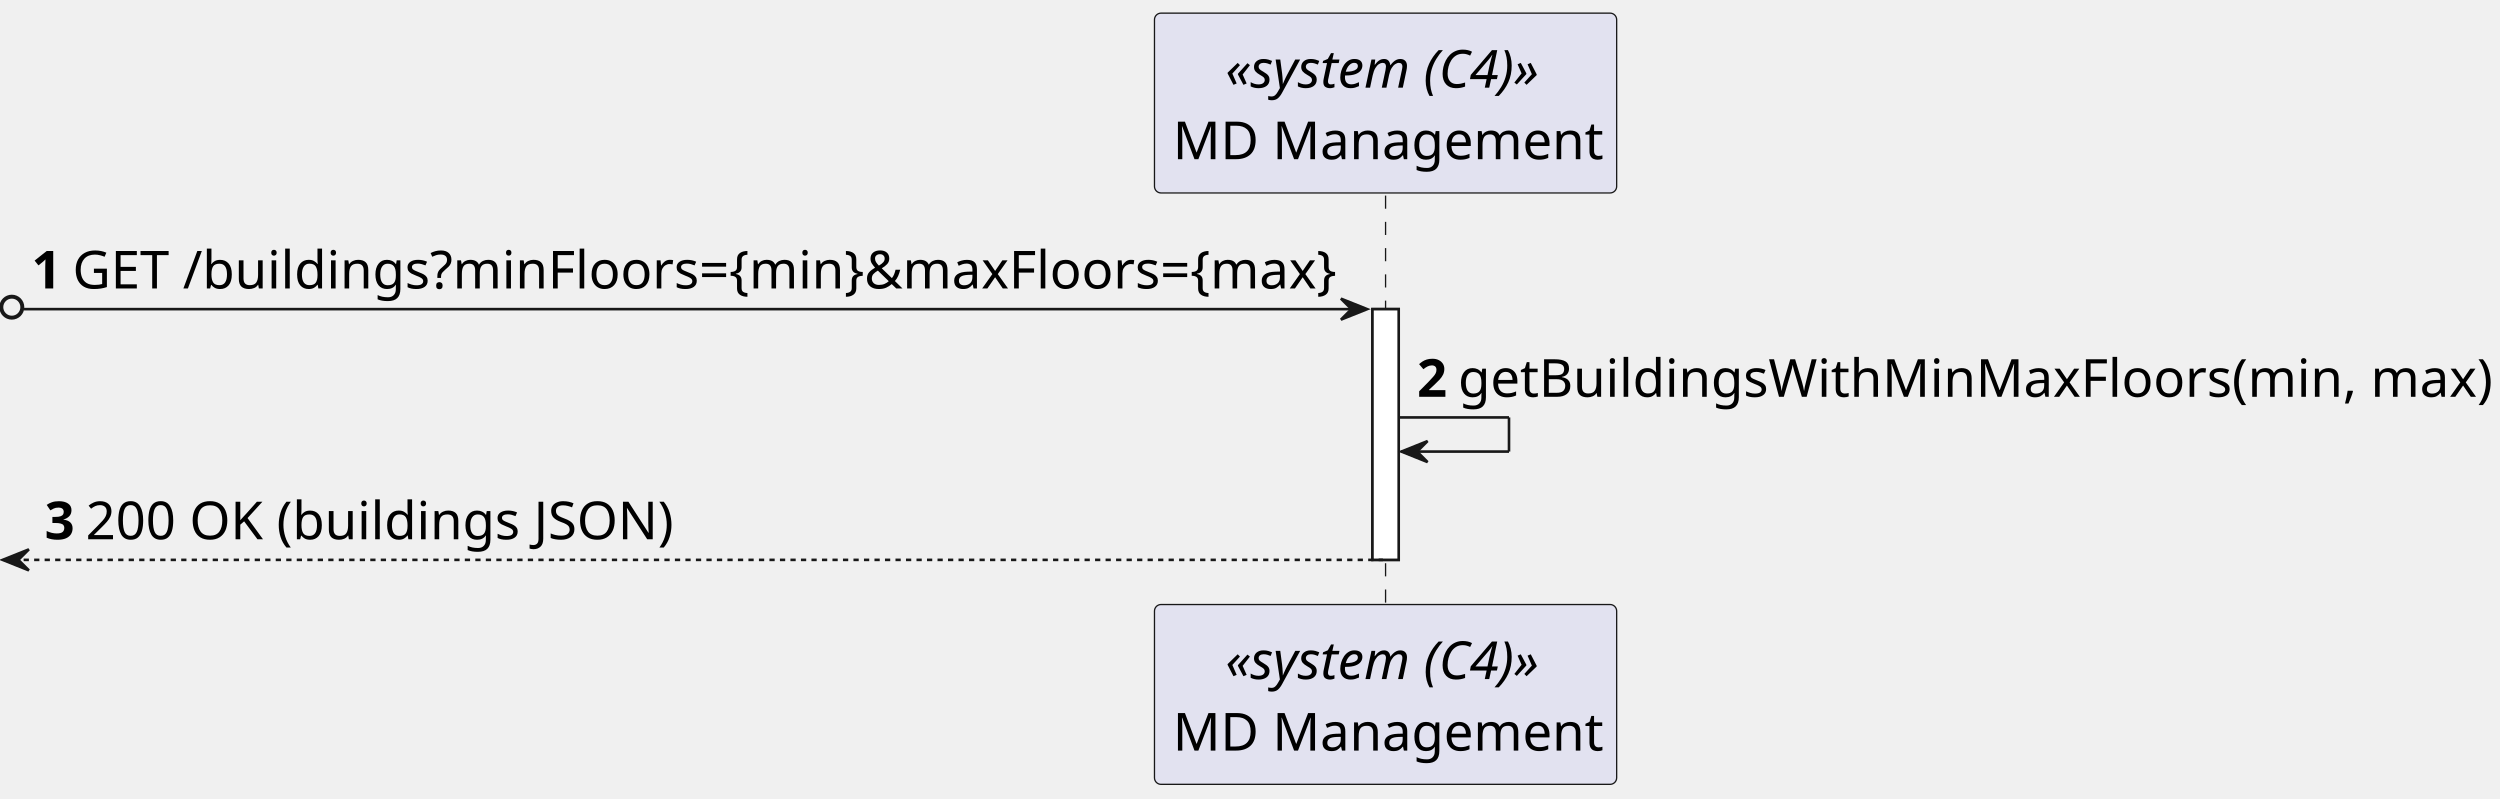
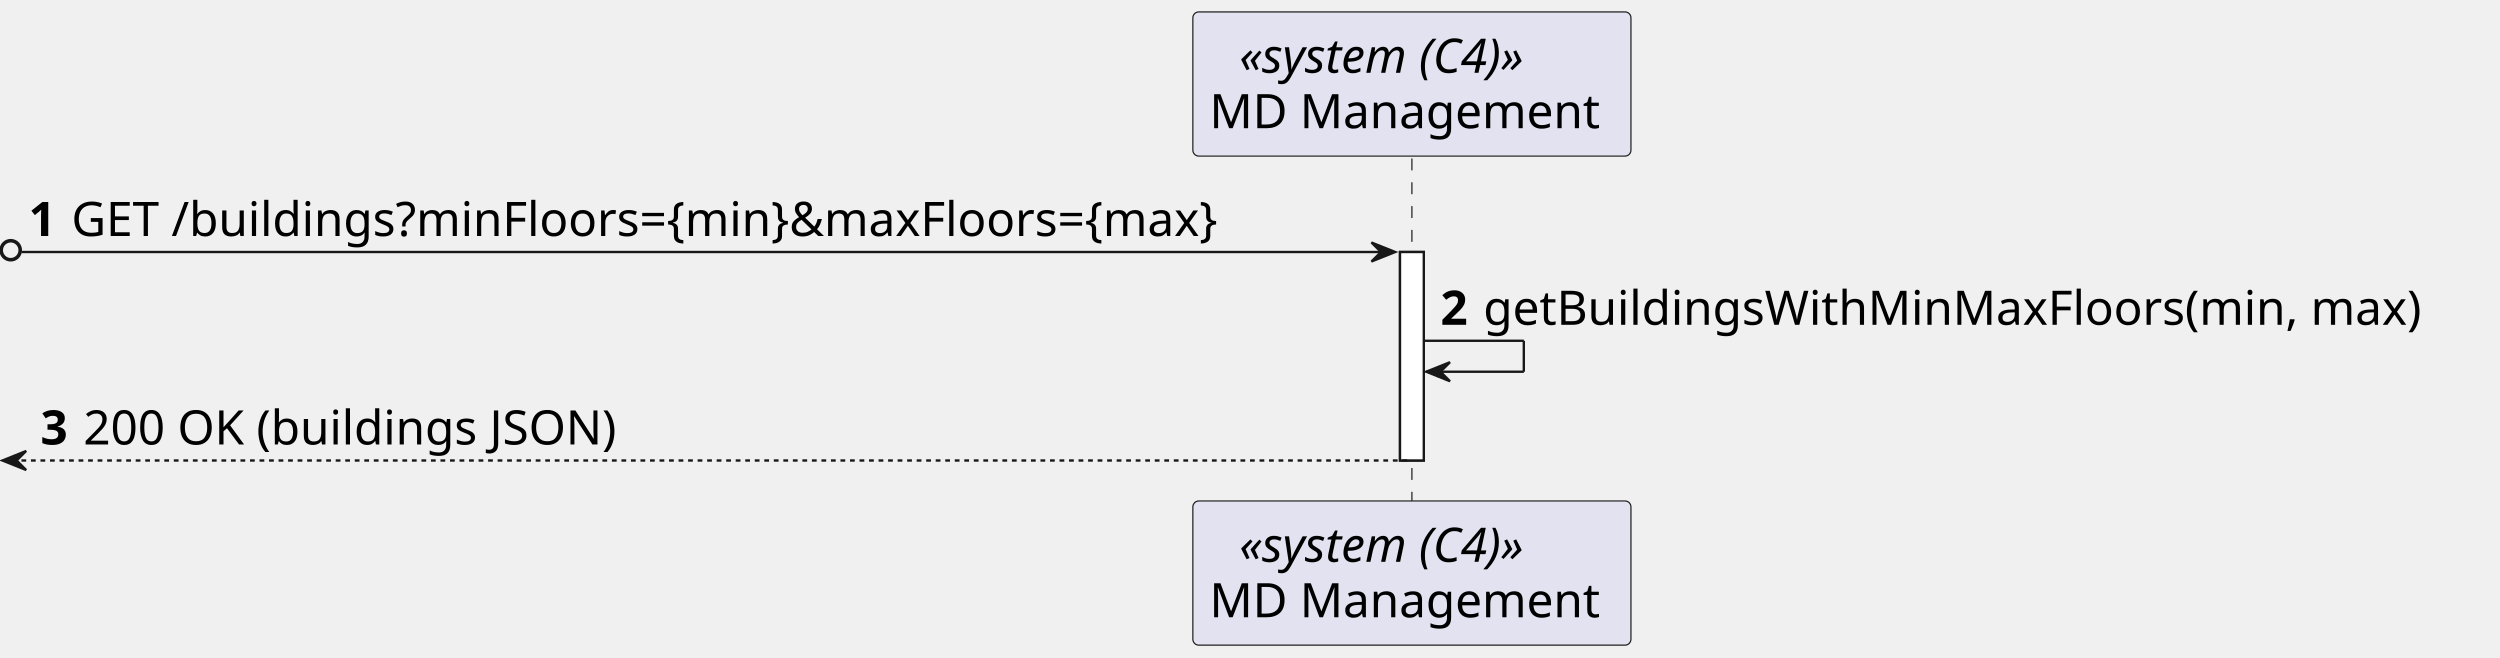
- <svg xmlns="http://www.w3.org/2000/svg" contentStyleType="text/css" height="304px" preserveAspectRatio="none" style="width:952px;height:304px;background:#FFFFFF;" version="1.1" viewBox="0 0 952 304" width="952px" zoomAndPan="magnify">
+ <svg xmlns="http://www.w3.org/2000/svg" contentStyleType="text/css" height="276px" preserveAspectRatio="none" style="width:1050px;height:276px;background:#FFFFFF;" version="1.1" viewBox="0 0 1050 276" width="1050px" zoomAndPan="magnify">
  <defs />
  <g>
-     <rect fill="#FFFFFF" height="95.48" style="stroke:#181818;stroke-width:1.0;" width="10" x="522.625" y="117.72" />
-     <line style="stroke:#181818;stroke-width:0.5;stroke-dasharray:5.0,5.0;" x1="527.625" x2="527.625" y1="74.48" y2="231.2" />
-     <rect fill="#E2E2F0" height="68.48" rx="2.5" ry="2.5" style="stroke:#181818;stroke-width:0.5;" width="176" x="439.625" y="5" />
-     <text fill="#000000" font-family="sans-serif" font-size="20" font-style="italic" lengthAdjust="spacing" textLength="122" x="466.625" y="33.38">«system (C4)»</text>
-     <text fill="#000000" font-family="sans-serif" font-size="20" lengthAdjust="spacing" textLength="162" x="446.625" y="60.62">MD Management</text>
-     <rect fill="#E2E2F0" height="68.48" rx="2.5" ry="2.5" style="stroke:#181818;stroke-width:0.5;" width="176" x="439.625" y="230.2" />
-     <text fill="#000000" font-family="sans-serif" font-size="20" font-style="italic" lengthAdjust="spacing" textLength="122" x="466.625" y="258.58">«system (C4)»</text>
-     <text fill="#000000" font-family="sans-serif" font-size="20" lengthAdjust="spacing" textLength="162" x="446.625" y="285.82">MD Management</text>
-     <rect fill="#FFFFFF" height="95.48" style="stroke:#181818;stroke-width:1.0;" width="10" x="522.625" y="117.72" />
-     <ellipse cx="4.5" cy="116.97" fill="none" rx="4" ry="4" style="stroke:#181818;stroke-width:1.5;" />
-     <polygon fill="#181818" points="510.625,113.72,520.625,117.72,510.625,121.72,514.625,117.72" style="stroke:#181818;stroke-width:1.0;" />
-     <line style="stroke:#181818;stroke-width:1.0;" x1="9" x2="516.625" y1="117.72" y2="117.72" />
-     <text fill="#000000" font-family="sans-serif" font-size="20" font-weight="bold" lengthAdjust="spacing" textLength="11.625" x="12" y="109.86">1</text>
-     <text fill="#000000" font-family="sans-serif" font-size="20" lengthAdjust="spacing" textLength="480" x="27.625" y="109.86">GET /buildings?minFloors={min}&amp;maxFloors={max}</text>
-     <line style="stroke:#181818;stroke-width:1.0;" x1="532.625" x2="574.625" y1="158.96" y2="158.96" />
-     <line style="stroke:#181818;stroke-width:1.0;" x1="574.625" x2="574.625" y1="158.96" y2="171.96" />
-     <line style="stroke:#181818;stroke-width:1.0;" x1="533.625" x2="574.625" y1="171.96" y2="171.96" />
-     <polygon fill="#181818" points="543.625,167.96,533.625,171.96,543.625,175.96,539.625,171.96" style="stroke:#181818;stroke-width:1.0;" />
-     <text fill="#000000" font-family="sans-serif" font-size="20" font-weight="bold" lengthAdjust="spacing" textLength="11.625" x="539.625" y="151.1">2</text>
-     <text fill="#000000" font-family="sans-serif" font-size="20" lengthAdjust="spacing" textLength="390" x="555.25" y="151.1">getBuildingsWithMinMaxFloors(min, max)</text>
-     <polygon fill="#181818" points="11,209.2,1,213.2,11,217.2,7,213.2" style="stroke:#181818;stroke-width:1.0;" />
-     <line style="stroke:#181818;stroke-width:1.0;stroke-dasharray:2.0,2.0;" x1="5" x2="526.625" y1="213.2" y2="213.2" />
-     <text fill="#000000" font-family="sans-serif" font-size="20" font-weight="bold" lengthAdjust="spacing" textLength="11.625" x="17" y="205.34">3</text>
-     <text fill="#000000" font-family="sans-serif" font-size="20" lengthAdjust="spacing" textLength="220" x="32.625" y="205.34">200 OK (buildings JSON)</text>
+     <rect fill="#FFFFFF" height="87.562" style="stroke:#181818;stroke-width:1.0;" width="10" x="588" y="105.844" />
+     <line style="stroke:#181818;stroke-width:0.5;stroke-dasharray:5.0,5.0;" x1="593" x2="593" y1="66.562" y2="211.406" />
+     <rect fill="#E2E2F0" height="60.562" rx="2.5" ry="2.5" style="stroke:#181818;stroke-width:0.5;" width="184" x="501" y="5" />
+     <text fill="#000000" font-family="sans-serif" font-size="20" font-style="italic" lengthAdjust="spacing" textLength="145" x="520.5" y="30.564">«system (C4)»</text>
+     <text fill="#000000" font-family="sans-serif" font-size="20" lengthAdjust="spacing" textLength="170" x="508" y="53.846">MD Management</text>
+     <rect fill="#E2E2F0" height="60.562" rx="2.5" ry="2.5" style="stroke:#181818;stroke-width:0.5;" width="184" x="501" y="210.406" />
+     <text fill="#000000" font-family="sans-serif" font-size="20" font-style="italic" lengthAdjust="spacing" textLength="145" x="520.5" y="235.971">«system (C4)»</text>
+     <text fill="#000000" font-family="sans-serif" font-size="20" lengthAdjust="spacing" textLength="170" x="508" y="259.252">MD Management</text>
+     <rect fill="#FFFFFF" height="87.562" style="stroke:#181818;stroke-width:1.0;" width="10" x="588" y="105.844" />
+     <ellipse cx="4.5" cy="105.094" fill="none" rx="4" ry="4" style="stroke:#181818;stroke-width:1.5;" />
+     <polygon fill="#181818" points="576,101.844,586,105.844,576,109.844,580,105.844" style="stroke:#181818;stroke-width:1.0;" />
+     <line style="stroke:#181818;stroke-width:1.0;" x1="9" x2="582" y1="105.844" y2="105.844" />
+     <text fill="#000000" font-family="sans-serif" font-size="20" font-weight="bold" lengthAdjust="spacing" textLength="14" x="12" y="99.127">1</text>
+     <text fill="#000000" font-family="sans-serif" font-size="20" lengthAdjust="spacing" textLength="543" x="30" y="99.127">GET /buildings?minFloors={min}&amp;maxFloors={max}</text>
+     <line style="stroke:#181818;stroke-width:1.0;" x1="598" x2="640" y1="143.125" y2="143.125" />
+     <line style="stroke:#181818;stroke-width:1.0;" x1="640" x2="640" y1="143.125" y2="156.125" />
+     <line style="stroke:#181818;stroke-width:1.0;" x1="599" x2="640" y1="156.125" y2="156.125" />
+     <polygon fill="#181818" points="609,152.125,599,156.125,609,160.125,605,156.125" style="stroke:#181818;stroke-width:1.0;" />
+     <text fill="#000000" font-family="sans-serif" font-size="20" font-weight="bold" lengthAdjust="spacing" textLength="14" x="605" y="136.408">2</text>
+     <text fill="#000000" font-family="sans-serif" font-size="20" lengthAdjust="spacing" textLength="420" x="623" y="136.408">getBuildingsWithMinMaxFloors(min, max)</text>
+     <polygon fill="#181818" points="11,189.406,1,193.406,11,197.406,7,193.406" style="stroke:#181818;stroke-width:1.0;" />
+     <line style="stroke:#181818;stroke-width:1.0;stroke-dasharray:2.0,2.0;" x1="5" x2="592" y1="193.406" y2="193.406" />
+     <text fill="#000000" font-family="sans-serif" font-size="20" font-weight="bold" lengthAdjust="spacing" textLength="14" x="17" y="186.69">3</text>
+     <text fill="#000000" font-family="sans-serif" font-size="20" lengthAdjust="spacing" textLength="245" x="35" y="186.69">200 OK (buildings JSON)</text>
  </g>
</svg>
